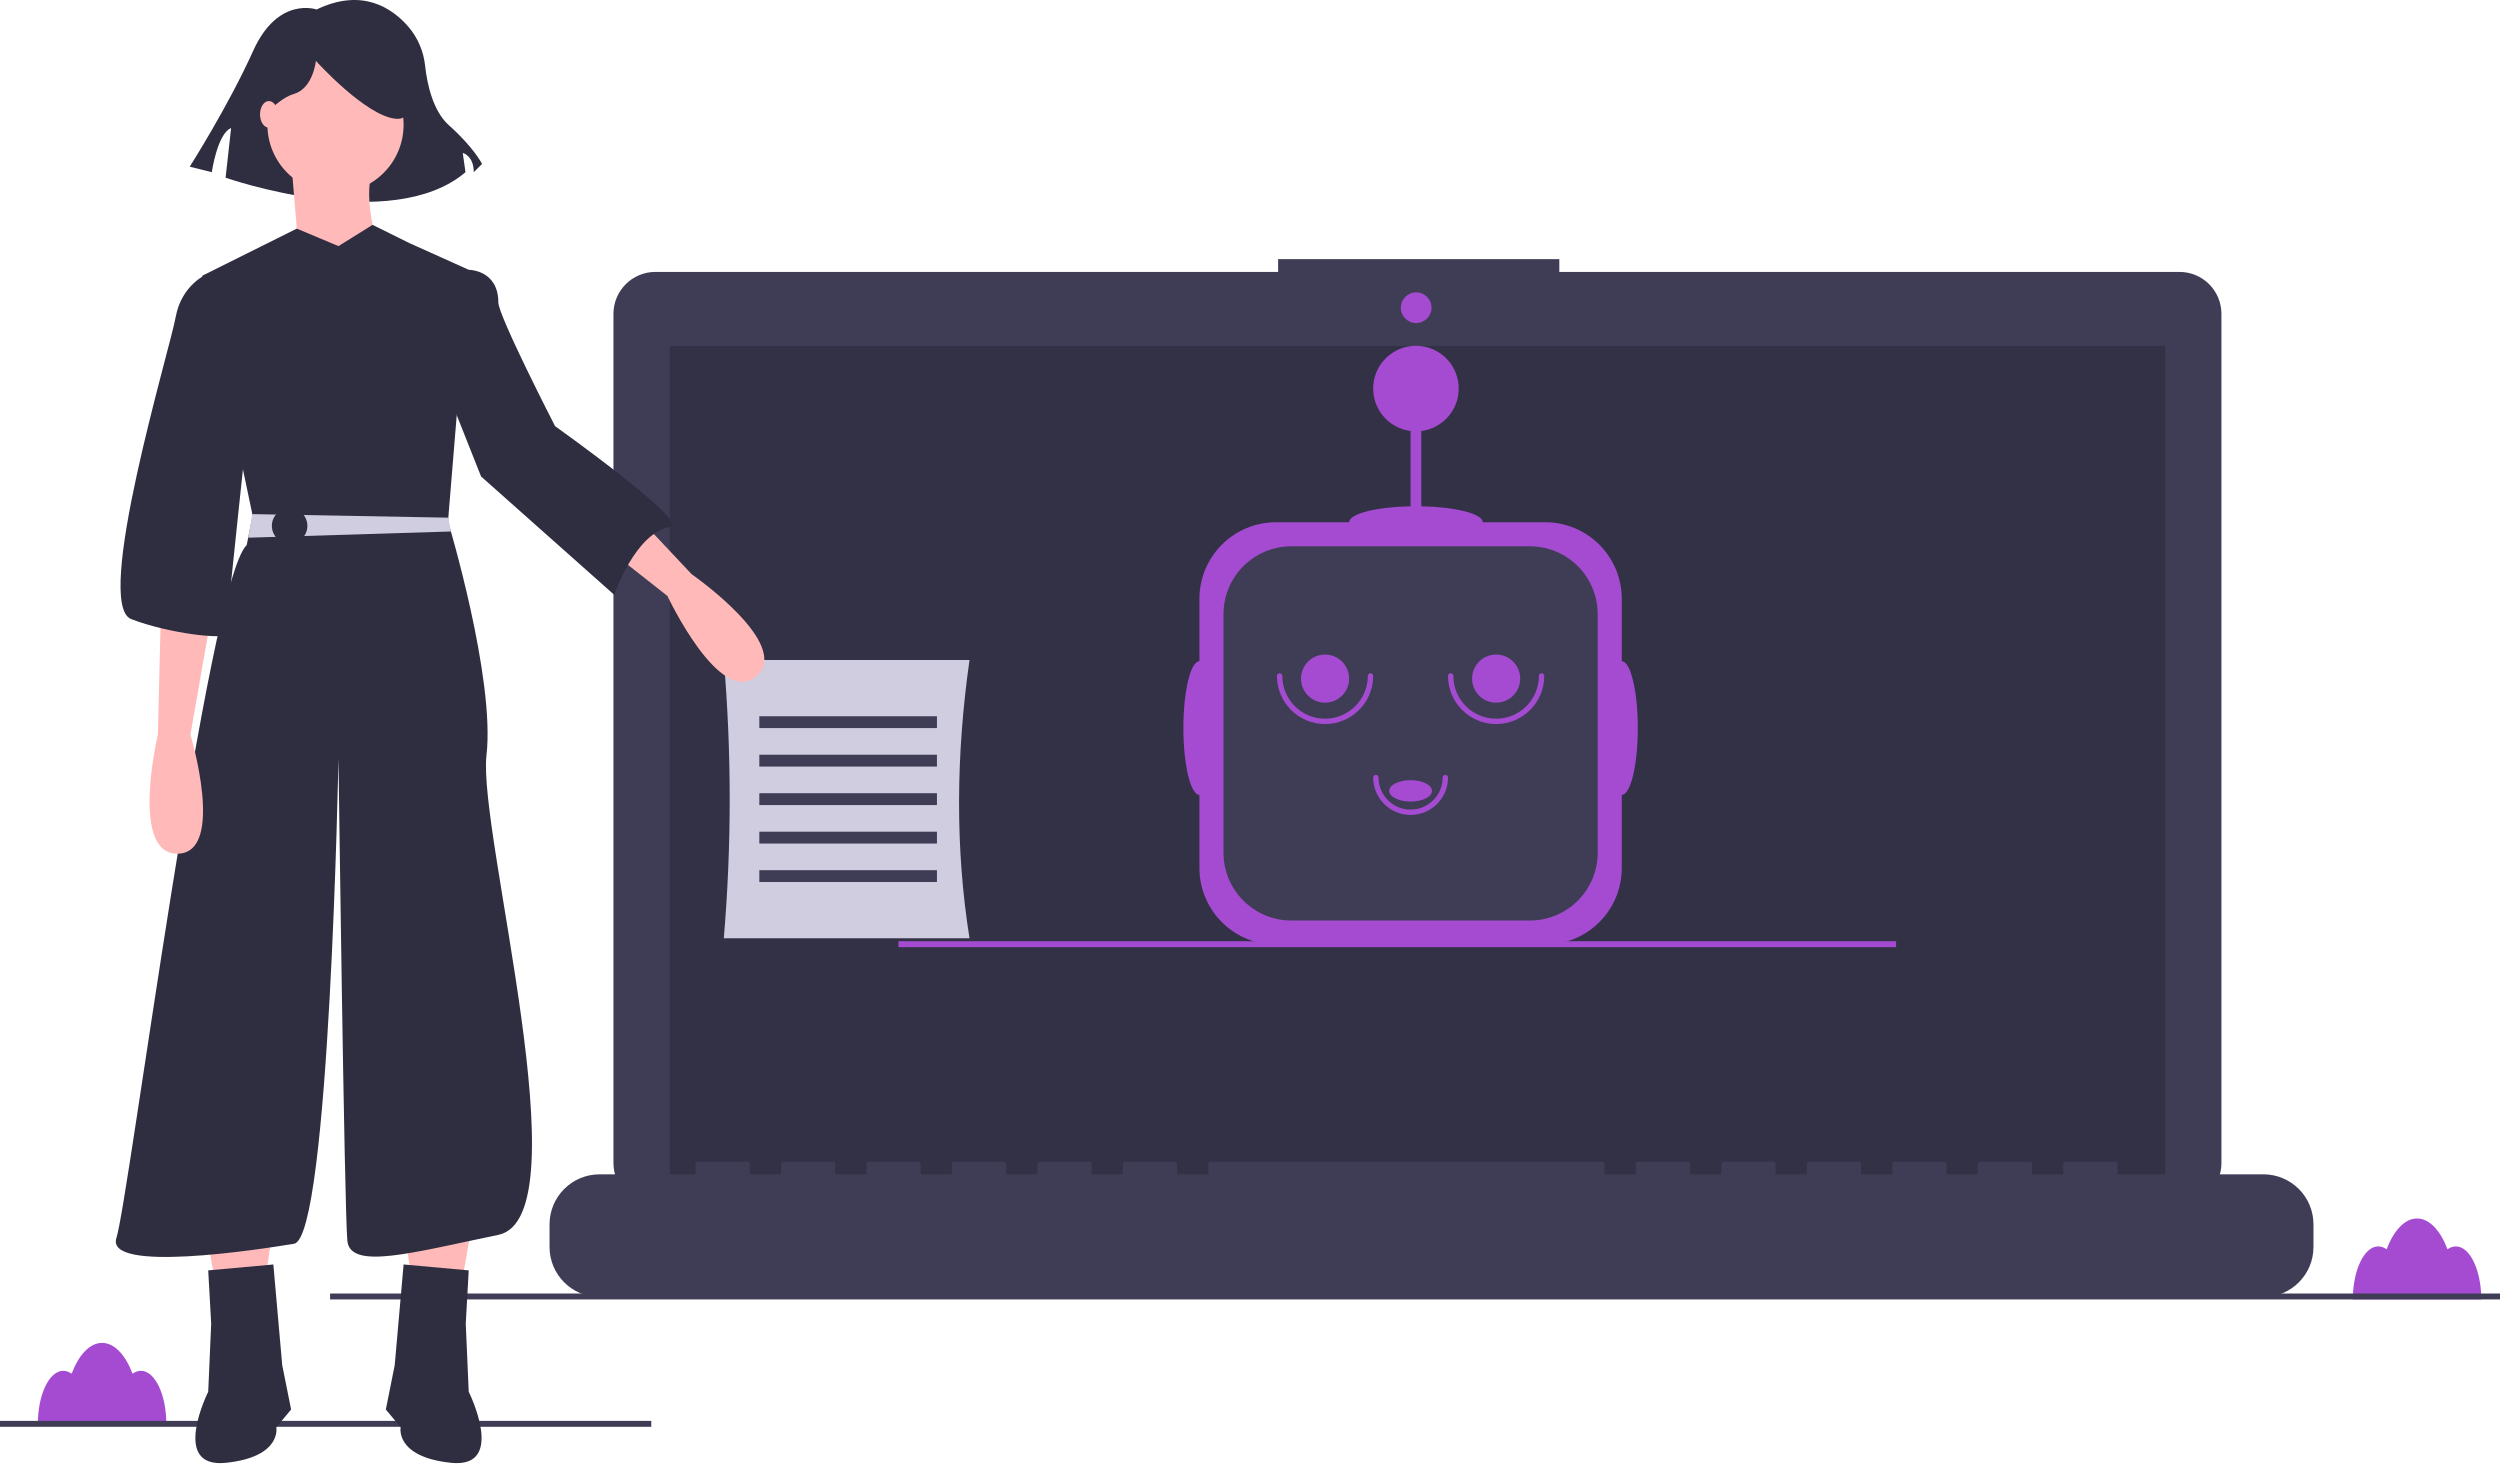
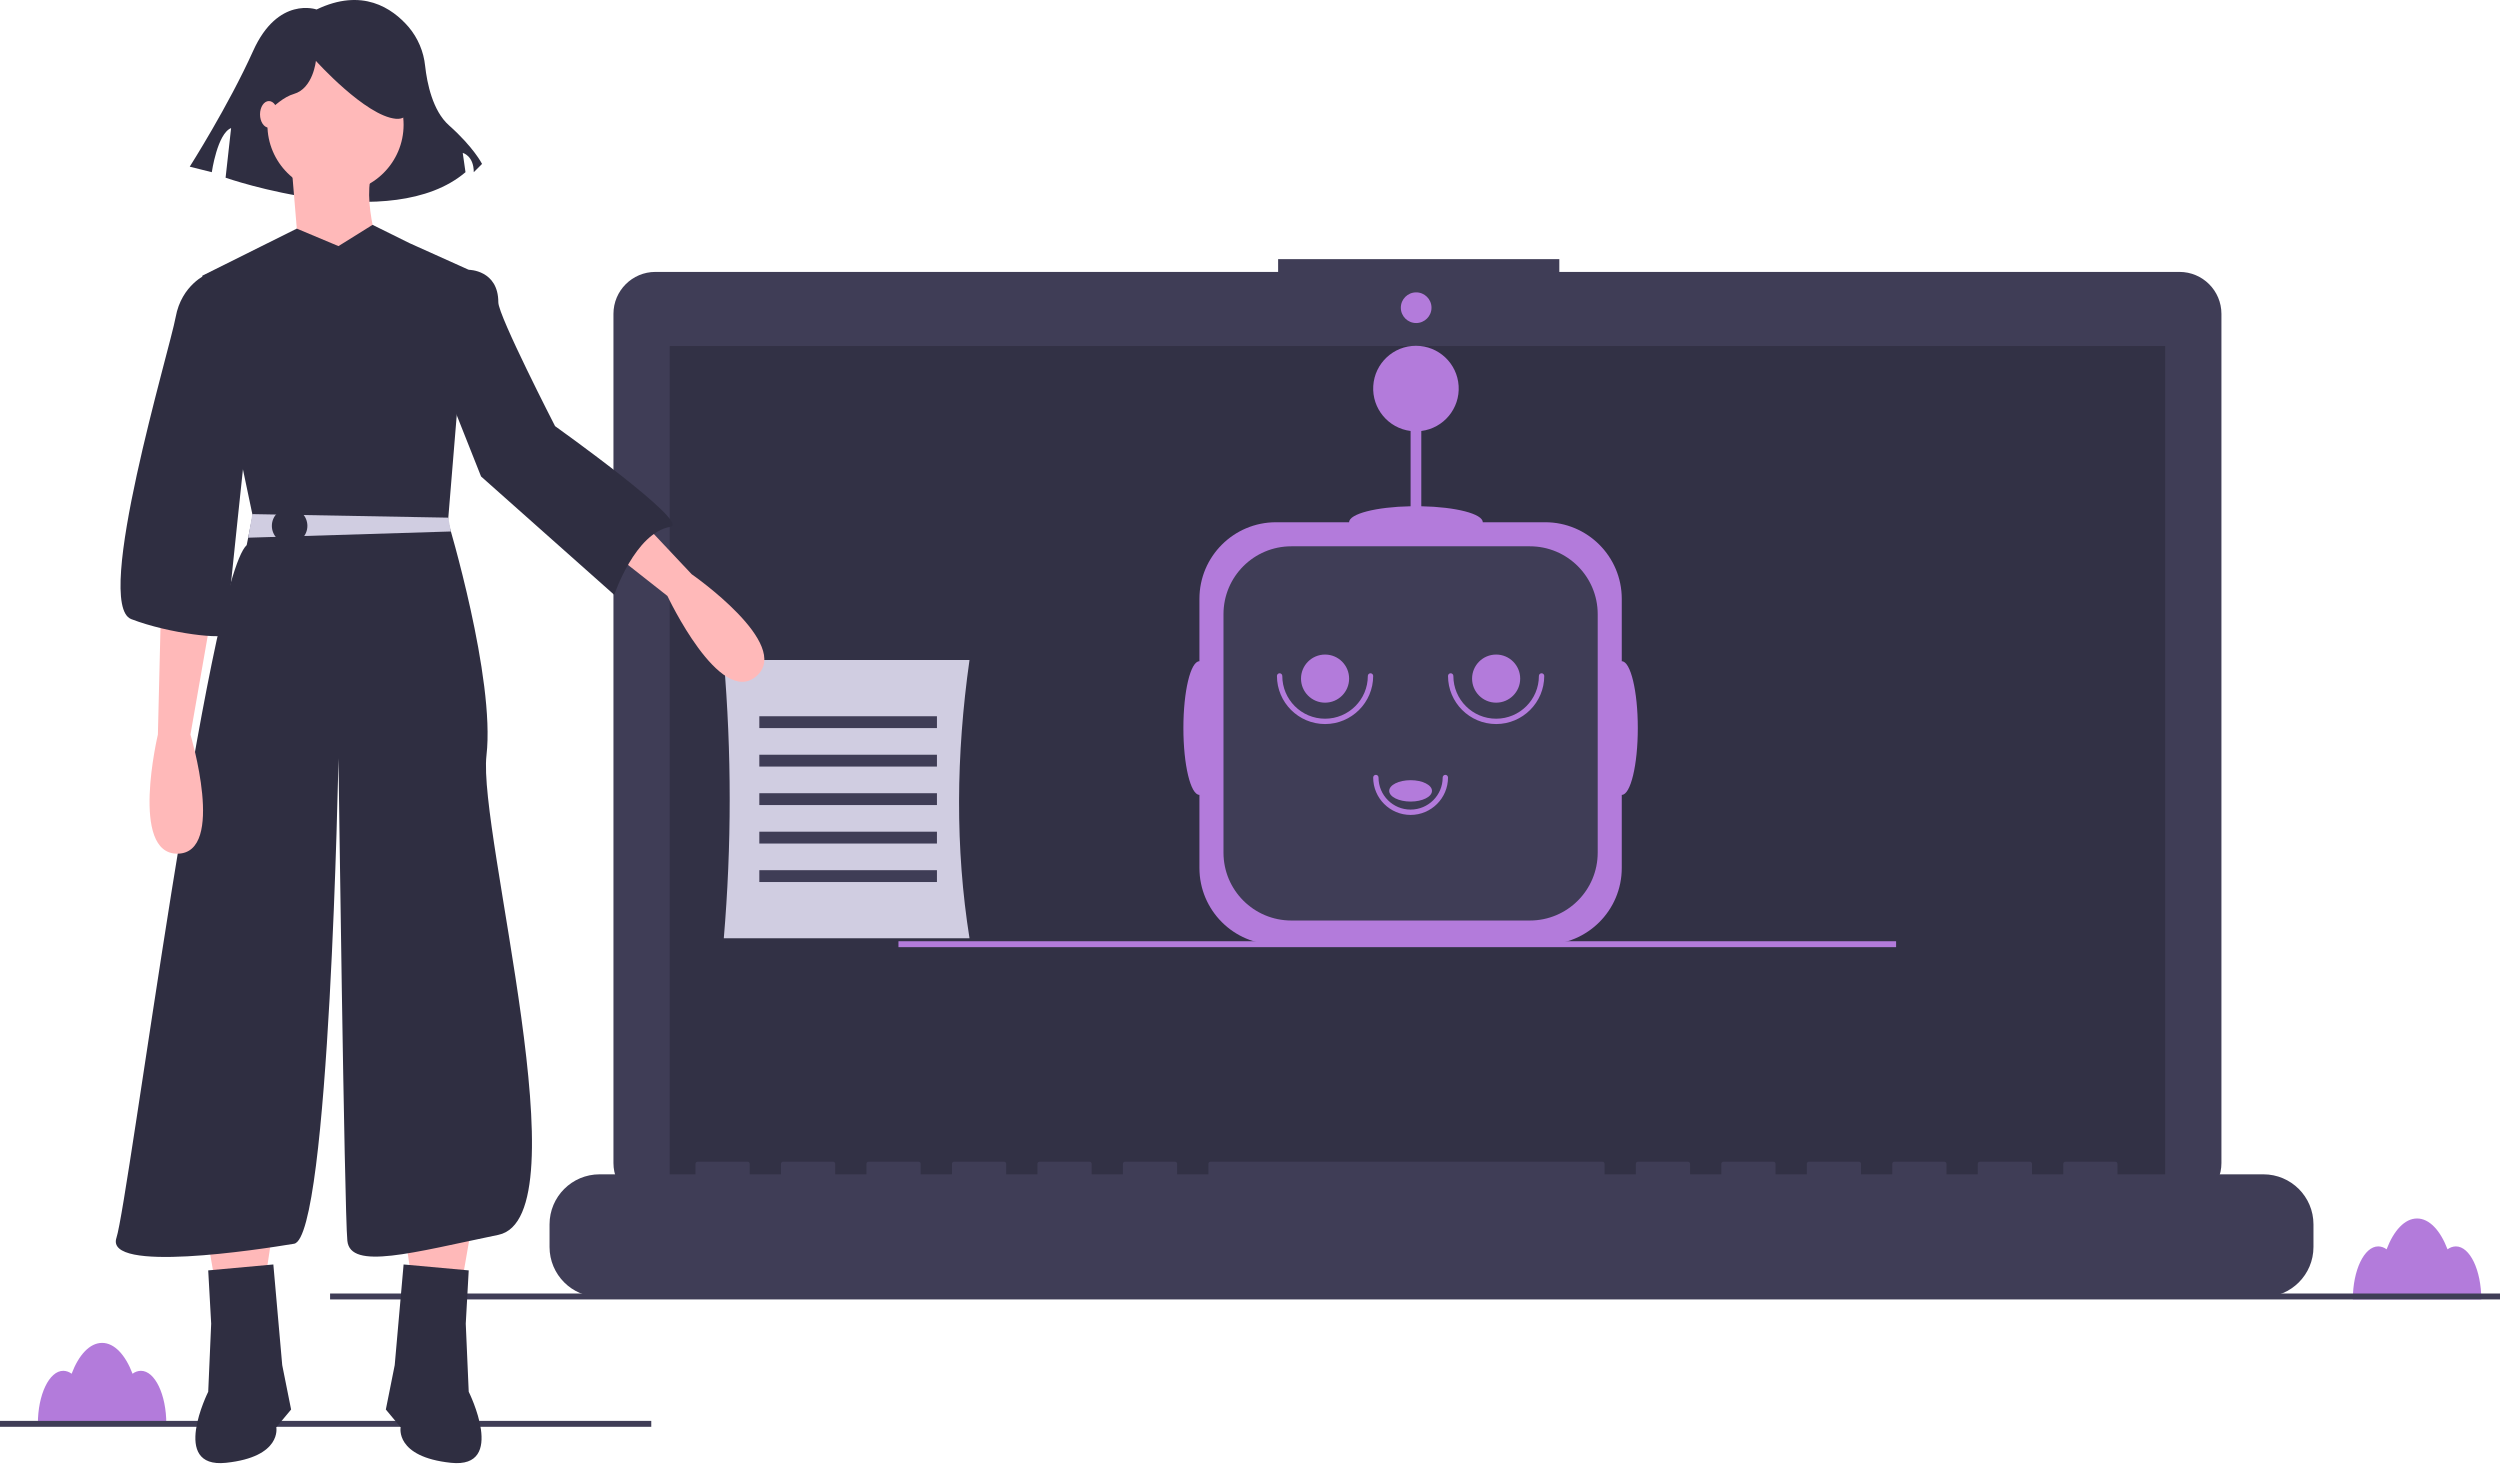
<svg xmlns="http://www.w3.org/2000/svg" id="e9b383de-0ed4-41c7-955a-d31167ca9f18" data-name="Layer 1" width="844.5" height="494.246" viewBox="0 0 844.5 494.246">
-   <path d="M225.342,665.935a4.777,4.777,0,0,0-2.816.991c-2.4-6.344-6.117-10.42-10.291-10.42s-7.891,4.077-10.291,10.42a4.777,4.777,0,0,0-2.816-.991c-4.743,0-8.588,8.021-8.588,17.916H233.93C233.93,673.956,230.085,665.935,225.342,665.935Z" transform="translate(-177.7501 -202.877)" fill="#a54bd2" />
+   <path d="M225.342,665.935a4.777,4.777,0,0,0-2.816.991c-2.4-6.344-6.117-10.42-10.291-10.42s-7.891,4.077-10.291,10.42a4.777,4.777,0,0,0-2.816-.991c-4.743,0-8.588,8.021-8.588,17.916H233.93C233.93,673.956,230.085,665.935,225.342,665.935Z" transform="translate(-177.7501 -202.877)" fill="#b37bdb" />
  <rect y="479.974" width="220" height="2" fill="#3f3d56" />
-   <path d="M1007.342,623.909a4.777,4.777,0,0,0-2.816.991c-2.4-6.344-6.117-10.42-10.291-10.42s-7.891,4.077-10.291,10.42a4.777,4.777,0,0,0-2.816-.991c-4.743,0-8.588,8.021-8.588,17.916H1015.93C1015.93,631.93,1012.085,623.909,1007.342,623.909Z" transform="translate(-177.7501 -202.877)" fill="#a54bd2" />
+   <path d="M1007.342,623.909a4.777,4.777,0,0,0-2.816.991c-2.4-6.344-6.117-10.42-10.291-10.42s-7.891,4.077-10.291,10.42a4.777,4.777,0,0,0-2.816-.991c-4.743,0-8.588,8.021-8.588,17.916H1015.93C1015.93,631.93,1012.085,623.909,1007.342,623.909Z" transform="translate(-177.7501 -202.877)" fill="#b37bdb" />
  <path d="M913.979,294.73H704.489v-4.318H609.498v4.318H399.145a14.17,14.17,0,0,0-14.17,14.17V595.757a14.17,14.17,0,0,0,14.17,14.17H913.979a14.17,14.17,0,0,0,14.17-14.17V308.901A14.17,14.17,0,0,0,913.979,294.73Z" transform="translate(-177.7501 -202.877)" fill="#3f3d56" />
  <rect x="226.227" y="116.892" width="505.17" height="284.98" opacity="0.2" />
-   <circle cx="478.38" cy="103.943" r="5.181" fill="#a54bd2" />
+   <circle cx="478.38" cy="103.943" r="5.181" fill="#b37bdb" />
  <rect x="111.5" y="436.948" width="733" height="2" fill="#3f3d56" />
-   <path d="M725.582,426.243V405.159a25.869,25.869,0,0,0-25.869-25.869H678.63c0-2.846-9.146-5.178-20.768-5.399V348.465a14.447,14.447,0,1,0-3.612,0v25.426c-11.622.221-20.768,2.553-20.768,5.399H608.787a25.869,25.869,0,0,0-25.869,25.869v21.084c-2.992,0-5.418,10.106-5.418,22.573s2.426,22.573,5.418,22.573v24.696a25.869,25.869,0,0,0,25.869,25.869h90.926a25.869,25.869,0,0,0,25.869-25.869V471.39c2.992,0,5.418-10.106,5.418-22.573S728.575,426.243,725.582,426.243Z" transform="translate(-177.7501 -202.877)" fill="#a54bd2" />
+   <path d="M725.582,426.243V405.159a25.869,25.869,0,0,0-25.869-25.869H678.63c0-2.846-9.146-5.178-20.768-5.399V348.465a14.447,14.447,0,1,0-3.612,0v25.426c-11.622.221-20.768,2.553-20.768,5.399H608.787a25.869,25.869,0,0,0-25.869,25.869v21.084c-2.992,0-5.418,10.106-5.418,22.573s2.426,22.573,5.418,22.573v24.696a25.869,25.869,0,0,0,25.869,25.869h90.926a25.869,25.869,0,0,0,25.869-25.869V471.39c2.992,0,5.418-10.106,5.418-22.573S728.575,426.243,725.582,426.243Z" transform="translate(-177.7501 -202.877)" fill="#b37bdb" />
  <path d="M436.216,184.539h80.568a22.922,22.922,0,0,1,22.922,22.922V288.029a22.922,22.922,0,0,1-22.922,22.922H436.216a22.922,22.922,0,0,1-22.922-22.922V207.461A22.922,22.922,0,0,1,436.216,184.539Z" fill="#3f3d56" />
-   <path d="M625.356,447.462a16.271,16.271,0,0,1-16.253-16.253.903.903,0,1,1,1.806,0,14.447,14.447,0,1,0,28.894,0,.903.903,0,0,1,1.806,0A16.271,16.271,0,0,1,625.356,447.462Z" transform="translate(-177.7501 -202.877)" fill="#a54bd2" />
-   <path d="M654.25,478.162a12.655,12.655,0,0,1-12.641-12.641.903.903,0,0,1,1.806,0,10.835,10.835,0,0,0,21.671,0,.903.903,0,1,1,1.806,0A12.655,12.655,0,0,1,654.25,478.162Z" transform="translate(-177.7501 -202.877)" fill="#a54bd2" />
-   <path d="M683.144,447.462a16.271,16.271,0,0,1-16.253-16.253.903.903,0,1,1,1.806,0,14.447,14.447,0,1,0,28.894,0,.903.903,0,0,1,1.806,0A16.272,16.272,0,0,1,683.144,447.462Z" transform="translate(-177.7501 -202.877)" fill="#a54bd2" />
-   <circle cx="447.606" cy="229.235" r="8.126" fill="#a54bd2" />
-   <circle cx="505.394" cy="229.235" r="8.126" fill="#a54bd2" />
-   <ellipse cx="476.5" cy="267.158" rx="7.224" ry="3.612" fill="#a54bd2" />
+   <path d="M625.356,447.462a16.271,16.271,0,0,1-16.253-16.253.903.903,0,1,1,1.806,0,14.447,14.447,0,1,0,28.894,0,.903.903,0,0,1,1.806,0A16.271,16.271,0,0,1,625.356,447.462Z" transform="translate(-177.7501 -202.877)" fill="#b37bdb" />
+   <path d="M654.25,478.162a12.655,12.655,0,0,1-12.641-12.641.903.903,0,0,1,1.806,0,10.835,10.835,0,0,0,21.671,0,.903.903,0,1,1,1.806,0A12.655,12.655,0,0,1,654.25,478.162Z" transform="translate(-177.7501 -202.877)" fill="#b37bdb" />
+   <path d="M683.144,447.462a16.271,16.271,0,0,1-16.253-16.253.903.903,0,1,1,1.806,0,14.447,14.447,0,1,0,28.894,0,.903.903,0,0,1,1.806,0A16.272,16.272,0,0,1,683.144,447.462Z" transform="translate(-177.7501 -202.877)" fill="#b37bdb" />
+   <circle cx="447.606" cy="229.235" r="8.126" fill="#b37bdb" />
+   <circle cx="505.394" cy="229.235" r="8.126" fill="#b37bdb" />
+   <ellipse cx="476.5" cy="267.158" rx="7.224" ry="3.612" fill="#b37bdb" />
  <path d="M942.334,599.564H893.031v-3.552a.704.704,0,0,0-.704-.704H875.424a.704.704,0,0,0-.704.704v3.552H864.155v-3.552a.704.704,0,0,0-.704-.704H846.547a.704.704,0,0,0-.704.704v3.552H835.278v-3.552a.704.704,0,0,0-.704-.704H817.67a.704.704,0,0,0-.704.704v3.552H806.401v-3.552a.704.704,0,0,0-.704-.704H788.793a.704.704,0,0,0-.704.704v3.552H777.524v-3.552a.704.704,0,0,0-.704-.704H759.916a.704.704,0,0,0-.704.704v3.552H748.647v-3.552a.704.704,0,0,0-.704-.704H731.039a.704.704,0,0,0-.704.704v3.552H719.77v-3.552a.704.704,0,0,0-.704-.704H586.654a.704.704,0,0,0-.704.704v3.552H575.385v-3.552a.704.704,0,0,0-.704-.704H557.777a.704.704,0,0,0-.704.704v3.552H546.508v-3.552a.704.704,0,0,0-.704-.704H528.9a.704.704,0,0,0-.704.704v3.552H517.631v-3.552a.704.704,0,0,0-.704-.704H500.023a.704.704,0,0,0-.704.704v3.552H488.754v-3.552a.704.704,0,0,0-.704-.704H471.146a.704.704,0,0,0-.704.704v3.552H459.877v-3.552a.704.704,0,0,0-.704-.704H442.269a.704.704,0,0,0-.704.704v3.552H431v-3.552a.704.704,0,0,0-.704-.704H413.392a.704.704,0,0,0-.704.704v3.552H380.289A16.904,16.904,0,0,0,363.386,616.468v7.643a16.904,16.904,0,0,0,16.904,16.904H942.334a16.904,16.904,0,0,0,16.904-16.904V616.468A16.904,16.904,0,0,0,942.334,599.564Z" transform="translate(-177.7501 -202.877)" fill="#3f3d56" />
-   <rect x="303.5" y="317.948" width="337" height="2" fill="#a54bd2" />
+   <rect x="303.5" y="317.948" width="337" height="2" fill="#b37bdb" />
  <path d="M505.25,519.825h-83a555.424,555.424,0,0,0,0-94h83C500.681,458.019,500.413,489.403,505.25,519.825Z" transform="translate(-177.7501 -202.877)" fill="#d0cde1" />
  <rect x="256.5" y="241.948" width="60" height="4" fill="#3f3d56" />
  <rect x="256.5" y="254.948" width="60" height="4" fill="#3f3d56" />
  <rect x="256.5" y="267.948" width="60" height="4" fill="#3f3d56" />
  <rect x="256.5" y="280.948" width="60" height="4" fill="#3f3d56" />
  <rect x="256.5" y="293.948" width="60" height="4" fill="#3f3d56" />
  <path d="M284.694,206.084s-13.041-4.658-21.425,13.973-21.425,39.123-21.425,39.123l7.452,1.863s1.863-13.041,6.521-14.904l-1.863,16.767s55.891,19.562,81.041-1.863l-.932-6.521s3.726.932,3.726,6.521L340.585,258.249s-2.795-5.589-11.178-13.041c-5.503-4.891-7.394-14.197-8.043-20.015a24.22,24.22,0,0,0-5.576-13.19C310.216,205.547,300.064,198.684,284.694,206.084Z" transform="translate(-177.7501 -202.877)" fill="#2f2e41" />
  <polygon points="69.335 414.136 73.335 437.136 89.335 434.136 92.335 414.136 69.335 414.136" fill="#ffb9b9" />
  <path d="M270.085,630.013l-22,2,1,18-1,23s-13,26,6,24,17-12,17-12l5-6-3-15Z" transform="translate(-177.7501 -202.877)" fill="#2f2e41" />
  <polygon points="159.335 414.136 155.335 437.136 139.335 434.136 136.335 414.136 159.335 414.136" fill="#ffb9b9" />
  <path d="M314.085,630.013l22,2-1,18,1,23s13,26-6,24-17-12-17-12l-5-6,3-15Z" transform="translate(-177.7501 -202.877)" fill="#2f2e41" />
  <circle cx="113.335" cy="42.136" r="23" fill="#ffb9b9" />
  <path d="M276.085,257.013l3,36,28-1s-8-23-3-32Z" transform="translate(-177.7501 -202.877)" fill="#ffb9b9" />
  <path d="M292.085,286.013l11.518-7.184,12.482,6.184,20,9-7,85s16,53,13,79,33,156,4,162-50,12-51,2-3-163-3-163-3,162-15,164-64,10-60-2,31-222,44-234l2-10-17-81,31.924-15.911Z" transform="translate(-177.7501 -202.877)" fill="#2f2e41" />
  <path d="M232.085,410.013l-1,41s-9.626,40.479,6.687,40.239,4.313-40.239,4.313-40.239l7-40Z" transform="translate(-177.7501 -202.877)" fill="#ffb9b9" />
  <path d="M383.298,366.982l28.103,29.87s34.18,23.725,21.871,34.432S403.209,404.192,403.209,404.192l-31.905-25.121Z" transform="translate(-177.7501 -202.877)" fill="#ffb9b9" />
  <polygon points="83.835 181.636 152.325 179.536 151.435 174.886 151.435 174.866 85.235 173.666 83.835 181.636" fill="#d0cde1" />
  <circle cx="97.835" cy="177.636" r="6" fill="#2f2e41" />
  <path d="M254.085,297.013l-6.5-1.5s-8.5,3.5-10.5,14.5-28,97-15,102,32,7,32,5,8-77,8-77Z" transform="translate(-177.7501 -202.877)" fill="#2f2e41" />
  <path d="M315.25,300.825l20.835-6.812s10,0,10,11c0,4.538,19.165,41.812,19.165,41.812s46.05,32.825,39,34c-12,2-19,23-19,23l-45-40Z" transform="translate(-177.7501 -202.877)" fill="#2f2e41" />
  <path d="M263.034,246.726s7.452-10.247,13.973-12.11,7.452-11.178,7.452-11.178S301.226,242.069,311.472,243s.932-22.356.932-22.356l-18.63-4.658-17.699,1.863-13.973,9.315Z" transform="translate(-177.7501 -202.877)" fill="#2f2e41" />
  <ellipse cx="90.835" cy="38.636" rx="3" ry="4.5" fill="#ffb9b9" />
</svg>
